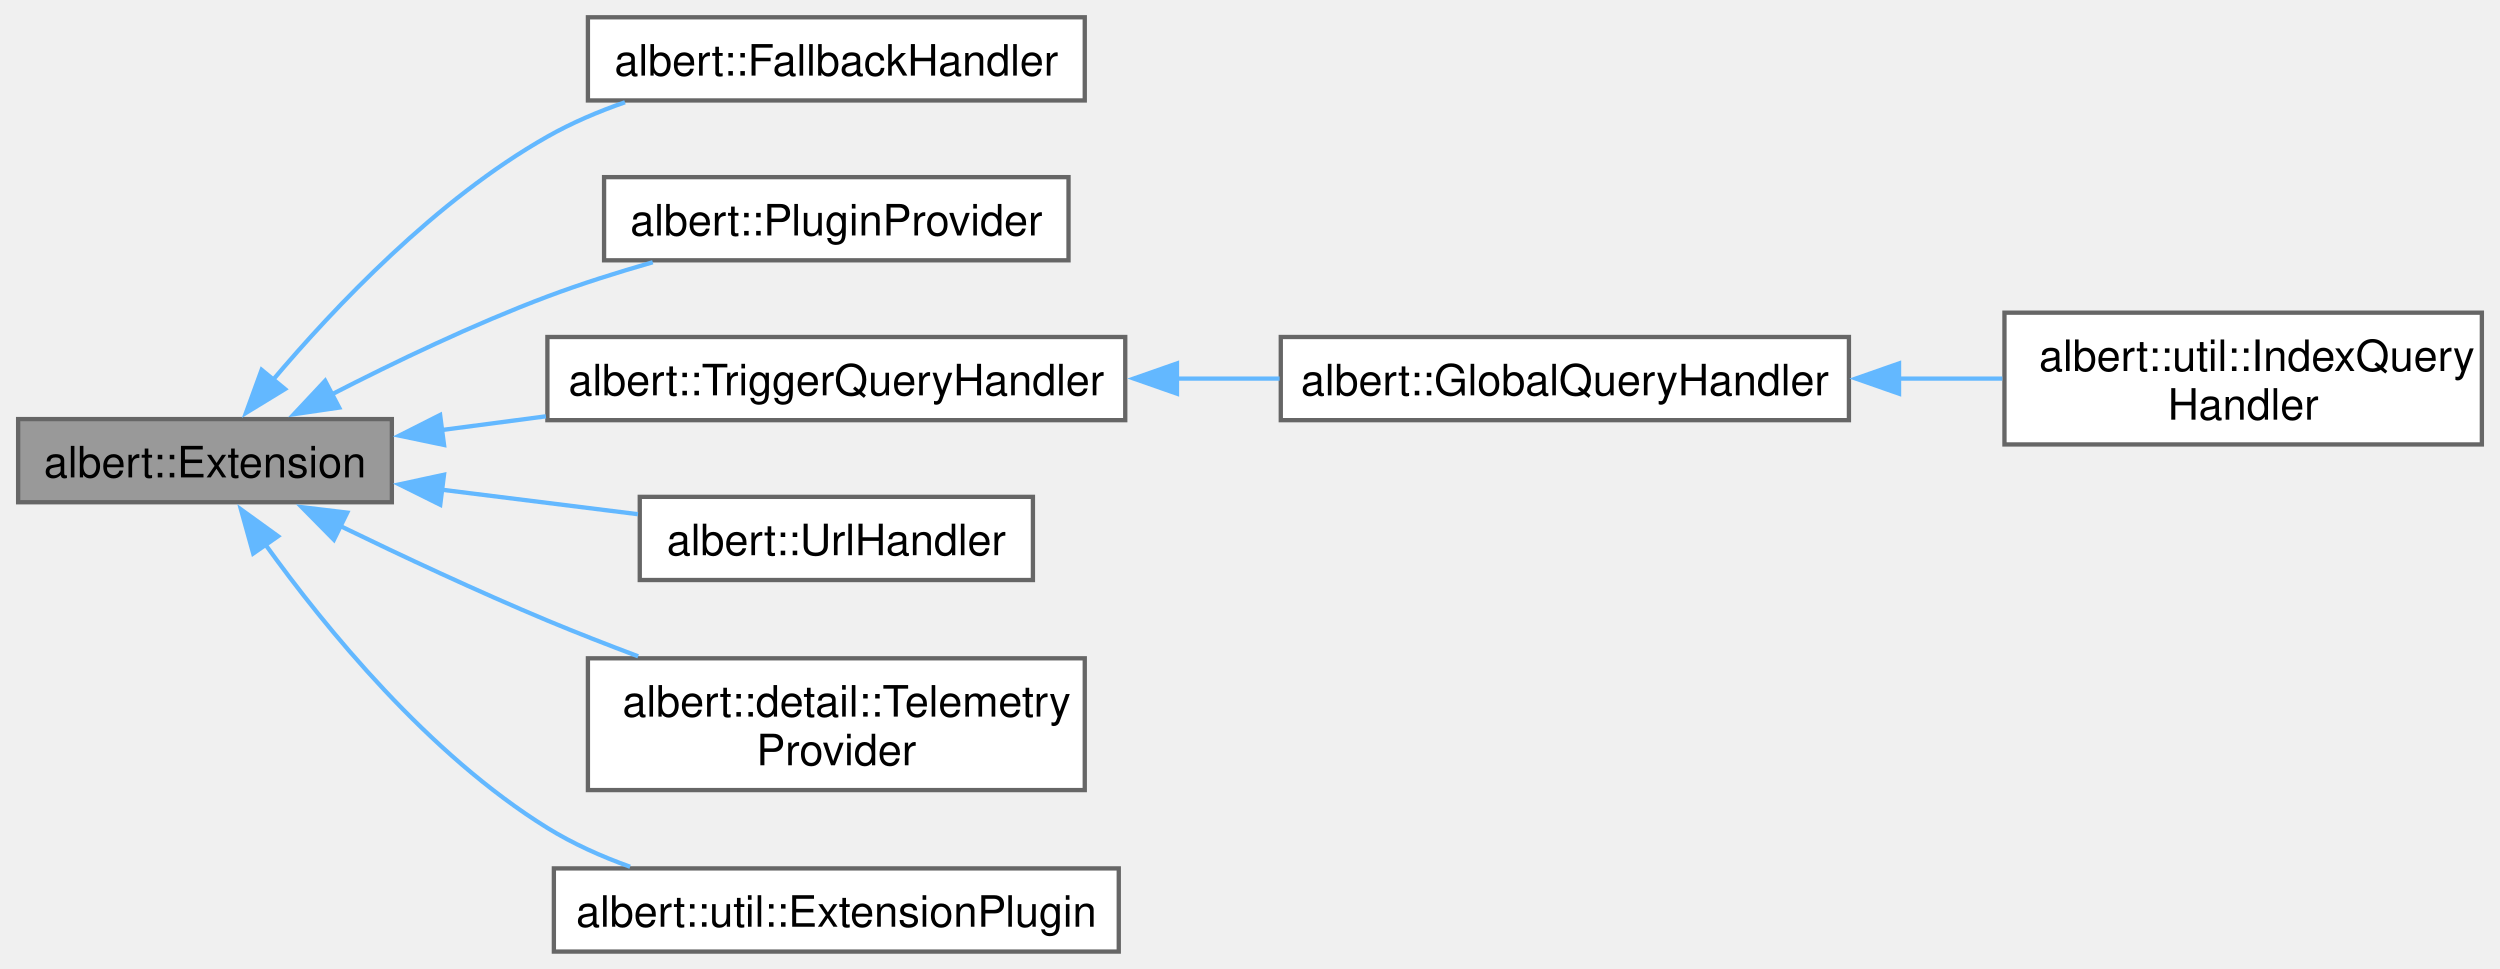
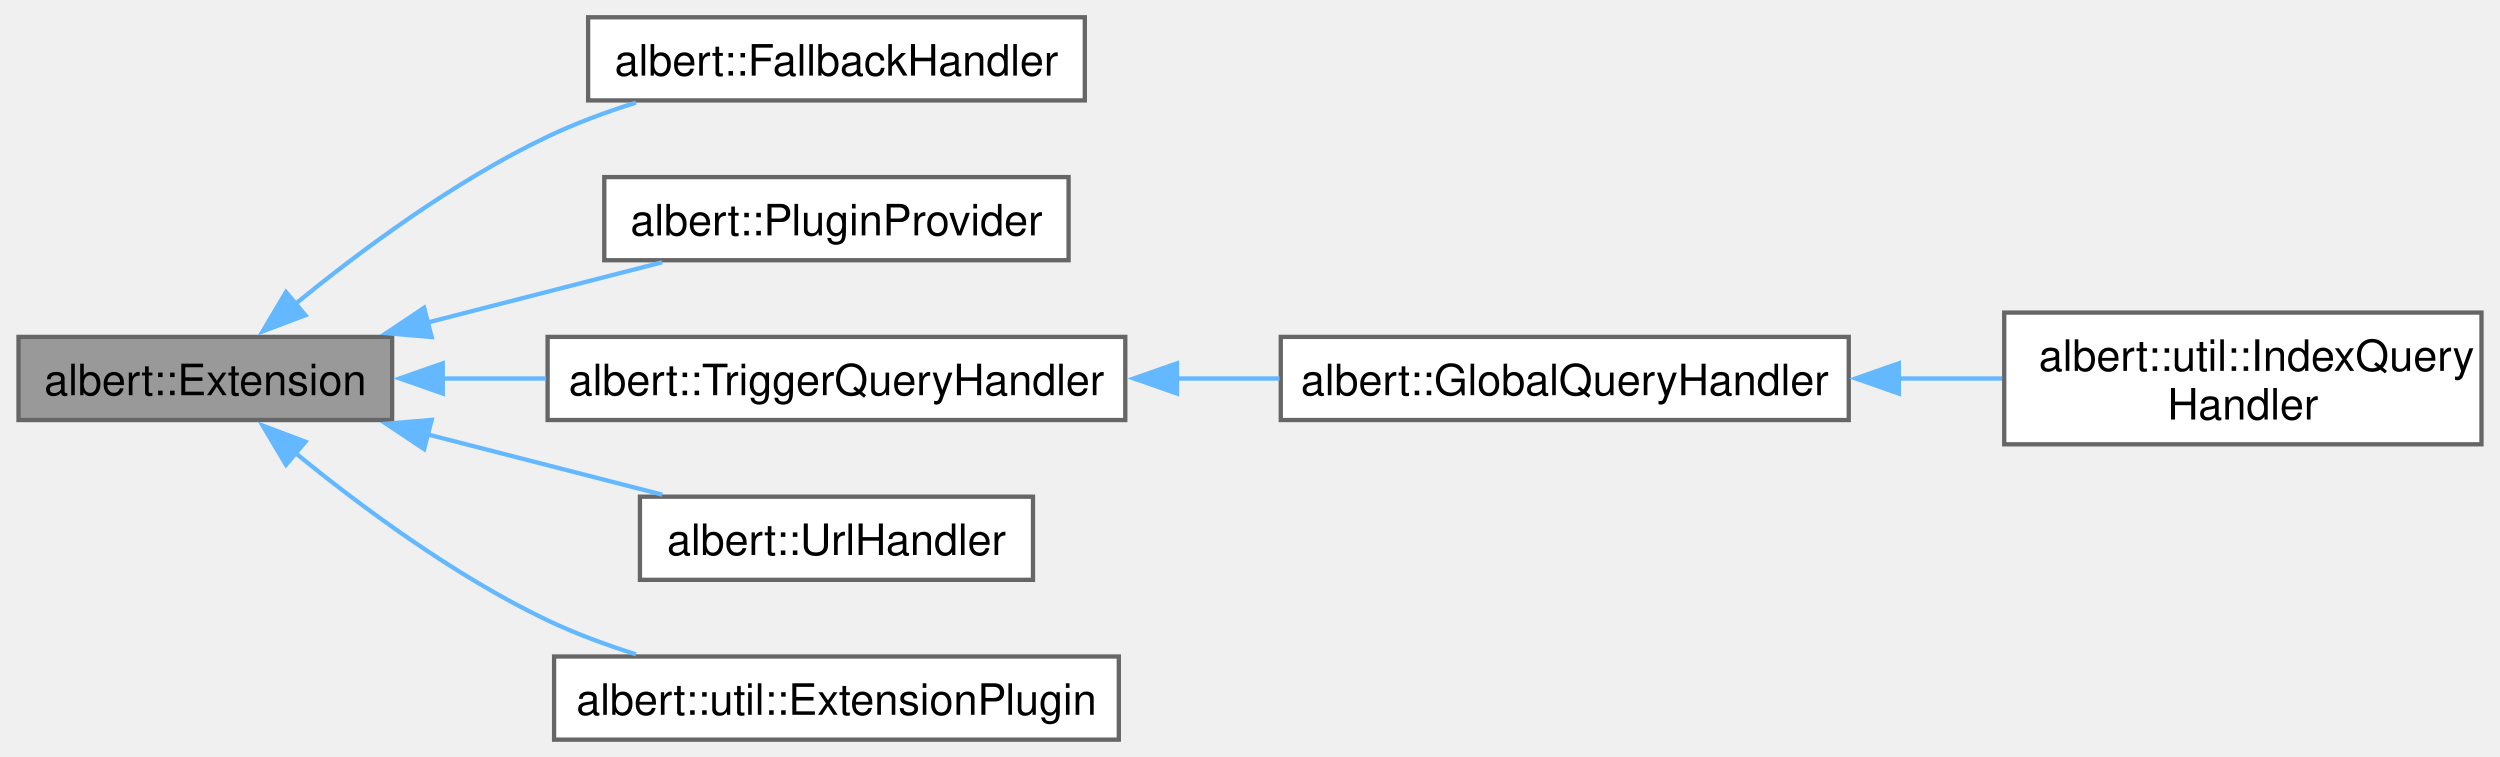
- <svg xmlns="http://www.w3.org/2000/svg" xmlns:xlink="http://www.w3.org/1999/xlink" width="578pt" height="224pt" viewBox="0.00 0.00 578.25 224.25">
-   <g id="graph0" class="graph" transform="scale(1 1) rotate(0) translate(4 220.25)">
+ <svg xmlns="http://www.w3.org/2000/svg" xmlns:xlink="http://www.w3.org/1999/xlink" width="578pt" height="175pt" viewBox="0.00 0.00 578.25 175.25">
+   <g id="graph0" class="graph" transform="scale(1 1) rotate(0) translate(4 171.25)">
    <g id="Node000001" class="node">
      <g id="a_Node000001">
        <a xlink:title="Abstract extension class.">
-           <polygon fill="#999999" stroke="#666666" points="86.5,-123.25 0,-123.25 0,-104 86.5,-104 86.5,-123.25" />
-           <text text-anchor="middle" x="43.25" y="-109.75" font-family="Helvetica,sans-Serif" font-size="10.00">albert::Extension</text>
+           <polygon fill="#999999" stroke="#666666" points="86.5,-93.25 0,-93.25 0,-74 86.5,-74 86.5,-93.25" />
+           <text text-anchor="middle" x="43.25" y="-79.75" font-family="Helvetica,sans-Serif" font-size="10.00">albert::Extension</text>
        </a>
      </g>
    </g>
    <g id="Node000002" class="node">
      <g id="a_Node000002">
        <a xlink:href="classalbert_1_1FallbackHandler.html" target="_top" xlink:title="Abstract fallback provider.">
-           <polygon fill="white" stroke="#666666" points="246.88,-216.25 131.88,-216.25 131.88,-197 246.88,-197 246.88,-216.25" />
-           <text text-anchor="middle" x="189.38" y="-202.75" font-family="Helvetica,sans-Serif" font-size="10.00">albert::FallbackHandler</text>
+           <polygon fill="white" stroke="#666666" points="246.88,-167.25 131.88,-167.25 131.88,-148 246.88,-148 246.88,-167.25" />
+           <text text-anchor="middle" x="189.38" y="-153.75" font-family="Helvetica,sans-Serif" font-size="10.00">albert::FallbackHandler</text>
        </a>
      </g>
    </g>
    <g id="edge1_Node000001_Node000002" class="edge">
      <g id="a_edge1_Node000001_Node000002">
        <a xlink:title=" ">
-           <path fill="none" stroke="#63b8ff" d="M58.79,-132.09C73.21,-149.17 96.81,-174.07 122.5,-188.62 128.07,-191.78 134.22,-194.41 140.46,-196.58" />
-           <polygon fill="#63b8ff" stroke="#63b8ff" points="61.77,-130.2 52.73,-124.68 56.36,-134.64 61.77,-130.2" />
+           <path fill="none" stroke="#63b8ff" d="M63.83,-100.66C78.96,-113.03 100.89,-129.35 122.5,-139.62 128.92,-142.68 135.96,-145.29 142.96,-147.5" />
+           <polygon fill="#63b8ff" stroke="#63b8ff" points="66.43,-98.27 56.52,-94.53 61.93,-103.63 66.43,-98.27" />
        </a>
      </g>
    </g>
    <g id="Node000003" class="node">
      <g id="a_Node000003">
        <a xlink:href="classalbert_1_1PluginProvider.html" target="_top" xlink:title="Plugin provider interface class.">
-           <polygon fill="white" stroke="#666666" points="243.12,-179.25 135.62,-179.25 135.62,-160 243.12,-160 243.12,-179.25" />
-           <text text-anchor="middle" x="189.38" y="-165.75" font-family="Helvetica,sans-Serif" font-size="10.00">albert::PluginProvider</text>
+           <polygon fill="white" stroke="#666666" points="243.12,-130.25 135.62,-130.25 135.62,-111 243.12,-111 243.12,-130.25" />
+           <text text-anchor="middle" x="189.38" y="-116.75" font-family="Helvetica,sans-Serif" font-size="10.00">albert::PluginProvider</text>
        </a>
      </g>
    </g>
    <g id="edge2_Node000001_Node000003" class="edge">
      <g id="a_edge2_Node000001_Node000003">
        <a xlink:title=" ">
-           <path fill="none" stroke="#63b8ff" d="M72.42,-128.88C87.07,-136.4 105.44,-145.21 122.5,-151.62 130.27,-154.54 138.71,-157.21 146.89,-159.55" />
-           <polygon fill="#63b8ff" stroke="#63b8ff" points="74.3,-125.91 63.82,-124.38 71.06,-132.11 74.3,-125.91" />
+           <path fill="none" stroke="#63b8ff" d="M94.72,-96.58C112.53,-101.15 132.28,-106.23 149.04,-110.53" />
+           <polygon fill="#63b8ff" stroke="#63b8ff" points="95.66,-93.21 85.1,-94.11 93.91,-99.99 95.66,-93.21" />
        </a>
      </g>
    </g>
    <g id="Node000004" class="node">
      <g id="a_Node000004">
        <a xlink:href="classalbert_1_1TriggerQueryHandler.html" target="_top" xlink:title="Abstract trigger query handler.">
-           <polygon fill="white" stroke="#666666" points="256.25,-142.25 122.5,-142.25 122.5,-123 256.25,-123 256.25,-142.25" />
-           <text text-anchor="middle" x="189.38" y="-128.75" font-family="Helvetica,sans-Serif" font-size="10.00">albert::TriggerQueryHandler</text>
+           <polygon fill="white" stroke="#666666" points="256.25,-93.25 122.5,-93.25 122.5,-74 256.25,-74 256.25,-93.25" />
+           <text text-anchor="middle" x="189.38" y="-79.75" font-family="Helvetica,sans-Serif" font-size="10.00">albert::TriggerQueryHandler</text>
        </a>
      </g>
    </g>
    <g id="edge3_Node000001_Node000004" class="edge">
      <g id="a_edge3_Node000001_Node000004">
        <a xlink:title=" ">
-           <path fill="none" stroke="#63b8ff" d="M97.99,-120.71C105.87,-121.75 114.06,-122.83 122.15,-123.89" />
-           <polygon fill="#63b8ff" stroke="#63b8ff" points="98.58,-117.26 88.21,-119.42 97.67,-124.2 98.58,-117.26" />
+           <path fill="none" stroke="#63b8ff" d="M97.99,-83.62C105.87,-83.62 114.06,-83.62 122.15,-83.62" />
+           <polygon fill="#63b8ff" stroke="#63b8ff" points="98.23,-80.13 88.23,-83.63 98.23,-87.13 98.23,-80.13" />
        </a>
      </g>
    </g>
    <g id="Node000007" class="node">
      <g id="a_Node000007">
        <a xlink:href="classalbert_1_1UrlHandler.html" target="_top" xlink:title="Albert scheme URL handler interface.">
-           <polygon fill="white" stroke="#666666" points="234.88,-105.25 143.88,-105.25 143.88,-86 234.88,-86 234.88,-105.25" />
-           <text text-anchor="middle" x="189.38" y="-91.75" font-family="Helvetica,sans-Serif" font-size="10.00">albert::UrlHandler</text>
+           <polygon fill="white" stroke="#666666" points="234.88,-56.25 143.88,-56.25 143.88,-37 234.88,-37 234.88,-56.25" />
+           <text text-anchor="middle" x="189.38" y="-42.75" font-family="Helvetica,sans-Serif" font-size="10.00">albert::UrlHandler</text>
        </a>
      </g>
    </g>
    <g id="edge6_Node000001_Node000007" class="edge">
      <g id="a_edge6_Node000001_Node000007">
        <a xlink:title=" ">
-           <path fill="none" stroke="#63b8ff" d="M97.91,-106.92C112.9,-105.05 129.03,-103.04 143.46,-101.23" />
-           <polygon fill="#63b8ff" stroke="#63b8ff" points="97.7,-103.42 88.21,-108.13 98.57,-110.37 97.7,-103.42" />
+           <path fill="none" stroke="#63b8ff" d="M94.72,-70.67C112.53,-66.1 132.28,-61.02 149.04,-56.72" />
+           <polygon fill="#63b8ff" stroke="#63b8ff" points="93.91,-67.26 85.1,-73.14 95.66,-74.04 93.91,-67.26" />
        </a>
      </g>
    </g>
    <g id="Node000008" class="node">
      <g id="a_Node000008">
-         <a xlink:href="classalbert_1_1detail_1_1TelemetryProvider.html" target="_top" xlink:title=" ">
-           <polygon fill="white" stroke="#666666" points="246.88,-67.88 131.88,-67.88 131.88,-37.38 246.88,-37.38 246.88,-67.88" />
-           <text text-anchor="start" x="139.88" y="-54.38" font-family="Helvetica,sans-Serif" font-size="10.00">albert::detail::Telemetry</text>
-           <text text-anchor="middle" x="189.38" y="-43.12" font-family="Helvetica,sans-Serif" font-size="10.00">Provider</text>
+         <a xlink:href="classalbert_1_1util_1_1ExtensionPlugin.html" target="_top" xlink:title="Convenience base class for extension plugins.">
+           <polygon fill="white" stroke="#666666" points="254.75,-19.25 124,-19.25 124,0 254.75,0 254.75,-19.25" />
+           <text text-anchor="middle" x="189.38" y="-5.75" font-family="Helvetica,sans-Serif" font-size="10.00">albert::util::ExtensionPlugin</text>
        </a>
      </g>
    </g>
    <g id="edge7_Node000001_Node000008" class="edge">
      <g id="a_edge7_Node000001_Node000008">
        <a xlink:title=" ">
-           <path fill="none" stroke="#63b8ff" d="M74.6,-98.48C88.98,-91.5 106.48,-83.32 122.5,-76.62 129.24,-73.81 136.44,-71 143.51,-68.34" />
-           <polygon fill="#63b8ff" stroke="#63b8ff" points="73.09,-95.32 65.65,-102.86 76.17,-101.6 73.09,-95.32" />
-         </a>
-       </g>
-     </g>
-     <g id="Node000009" class="node">
-       <g id="a_Node000009">
-         <a xlink:href="classalbert_1_1util_1_1ExtensionPlugin.html" target="_top" xlink:title="Convenience base class for extension plugins.">
-           <polygon fill="white" stroke="#666666" points="254.75,-19.25 124,-19.25 124,0 254.75,0 254.75,-19.25" />
-           <text text-anchor="middle" x="189.38" y="-5.75" font-family="Helvetica,sans-Serif" font-size="10.00">albert::util::ExtensionPlugin</text>
-         </a>
-       </g>
-     </g>
-     <g id="edge8_Node000001_Node000009" class="edge">
-       <g id="a_edge8_Node000001_Node000009">
-         <a xlink:title=" ">
-           <path fill="none" stroke="#63b8ff" d="M57.22,-94.23C71.15,-74.87 95.02,-45.61 122.5,-28.62 128.37,-24.99 134.96,-22.03 141.65,-19.63" />
-           <polygon fill="#63b8ff" stroke="#63b8ff" points="54.41,-92.14 51.57,-102.34 60.16,-96.14 54.41,-92.14" />
+           <path fill="none" stroke="#63b8ff" d="M63.83,-66.59C78.96,-54.22 100.89,-37.9 122.5,-27.62 128.92,-24.57 135.96,-21.96 142.96,-19.75" />
+           <polygon fill="#63b8ff" stroke="#63b8ff" points="61.93,-63.62 56.52,-72.72 66.43,-68.98 61.93,-63.62" />
        </a>
      </g>
    </g>
    <g id="Node000005" class="node">
      <g id="a_Node000005">
        <a xlink:href="classalbert_1_1GlobalQueryHandler.html" target="_top" xlink:title="Abstract global query handler.">
-           <polygon fill="white" stroke="#666666" points="423.75,-142.25 292.25,-142.25 292.25,-123 423.75,-123 423.75,-142.25" />
-           <text text-anchor="middle" x="358" y="-128.75" font-family="Helvetica,sans-Serif" font-size="10.00">albert::GlobalQueryHandler</text>
+           <polygon fill="white" stroke="#666666" points="423.75,-93.25 292.25,-93.25 292.25,-74 423.75,-74 423.75,-93.25" />
+           <text text-anchor="middle" x="358" y="-79.75" font-family="Helvetica,sans-Serif" font-size="10.00">albert::GlobalQueryHandler</text>
        </a>
      </g>
    </g>
    <g id="edge4_Node000004_Node000005" class="edge">
      <g id="a_edge4_Node000004_Node000005">
        <a xlink:title=" ">
-           <path fill="none" stroke="#63b8ff" d="M267.98,-132.62C276.01,-132.62 284.11,-132.62 291.98,-132.62" />
-           <polygon fill="#63b8ff" stroke="#63b8ff" points="268.22,-129.13 258.22,-132.63 268.22,-136.13 268.22,-129.13" />
+           <path fill="none" stroke="#63b8ff" d="M267.98,-83.62C276.01,-83.62 284.11,-83.62 291.98,-83.62" />
+           <polygon fill="#63b8ff" stroke="#63b8ff" points="268.22,-80.13 258.22,-83.63 268.22,-87.13 268.22,-80.13" />
        </a>
      </g>
    </g>
    <g id="Node000006" class="node">
      <g id="a_Node000006">
        <a xlink:href="classalbert_1_1util_1_1IndexQueryHandler.html" target="_top" xlink:title="Index query handler class.">
-           <polygon fill="white" stroke="#666666" points="570.25,-147.88 459.75,-147.88 459.75,-117.38 570.25,-117.38 570.25,-147.88" />
-           <text text-anchor="start" x="467.75" y="-134.38" font-family="Helvetica,sans-Serif" font-size="10.00">albert::util::IndexQuery</text>
-           <text text-anchor="middle" x="515" y="-123.12" font-family="Helvetica,sans-Serif" font-size="10.00">Handler</text>
+           <polygon fill="white" stroke="#666666" points="570.25,-98.88 459.75,-98.88 459.75,-68.38 570.25,-68.38 570.25,-98.88" />
+           <text text-anchor="start" x="467.75" y="-85.38" font-family="Helvetica,sans-Serif" font-size="10.00">albert::util::IndexQuery</text>
+           <text text-anchor="middle" x="515" y="-74.12" font-family="Helvetica,sans-Serif" font-size="10.00">Handler</text>
        </a>
      </g>
    </g>
    <g id="edge5_Node000005_Node000006" class="edge">
      <g id="a_edge5_Node000005_Node000006">
        <a xlink:title=" ">
-           <path fill="none" stroke="#63b8ff" d="M435.24,-132.62C443.34,-132.62 451.47,-132.62 459.25,-132.62" />
-           <polygon fill="#63b8ff" stroke="#63b8ff" points="435.35,-129.13 425.35,-132.63 435.35,-136.13 435.35,-129.13" />
+           <path fill="none" stroke="#63b8ff" d="M435.24,-83.62C443.34,-83.62 451.47,-83.62 459.25,-83.62" />
+           <polygon fill="#63b8ff" stroke="#63b8ff" points="435.35,-80.13 425.35,-83.63 435.35,-87.13 435.35,-80.13" />
        </a>
      </g>
    </g>
  </g>
</svg>
